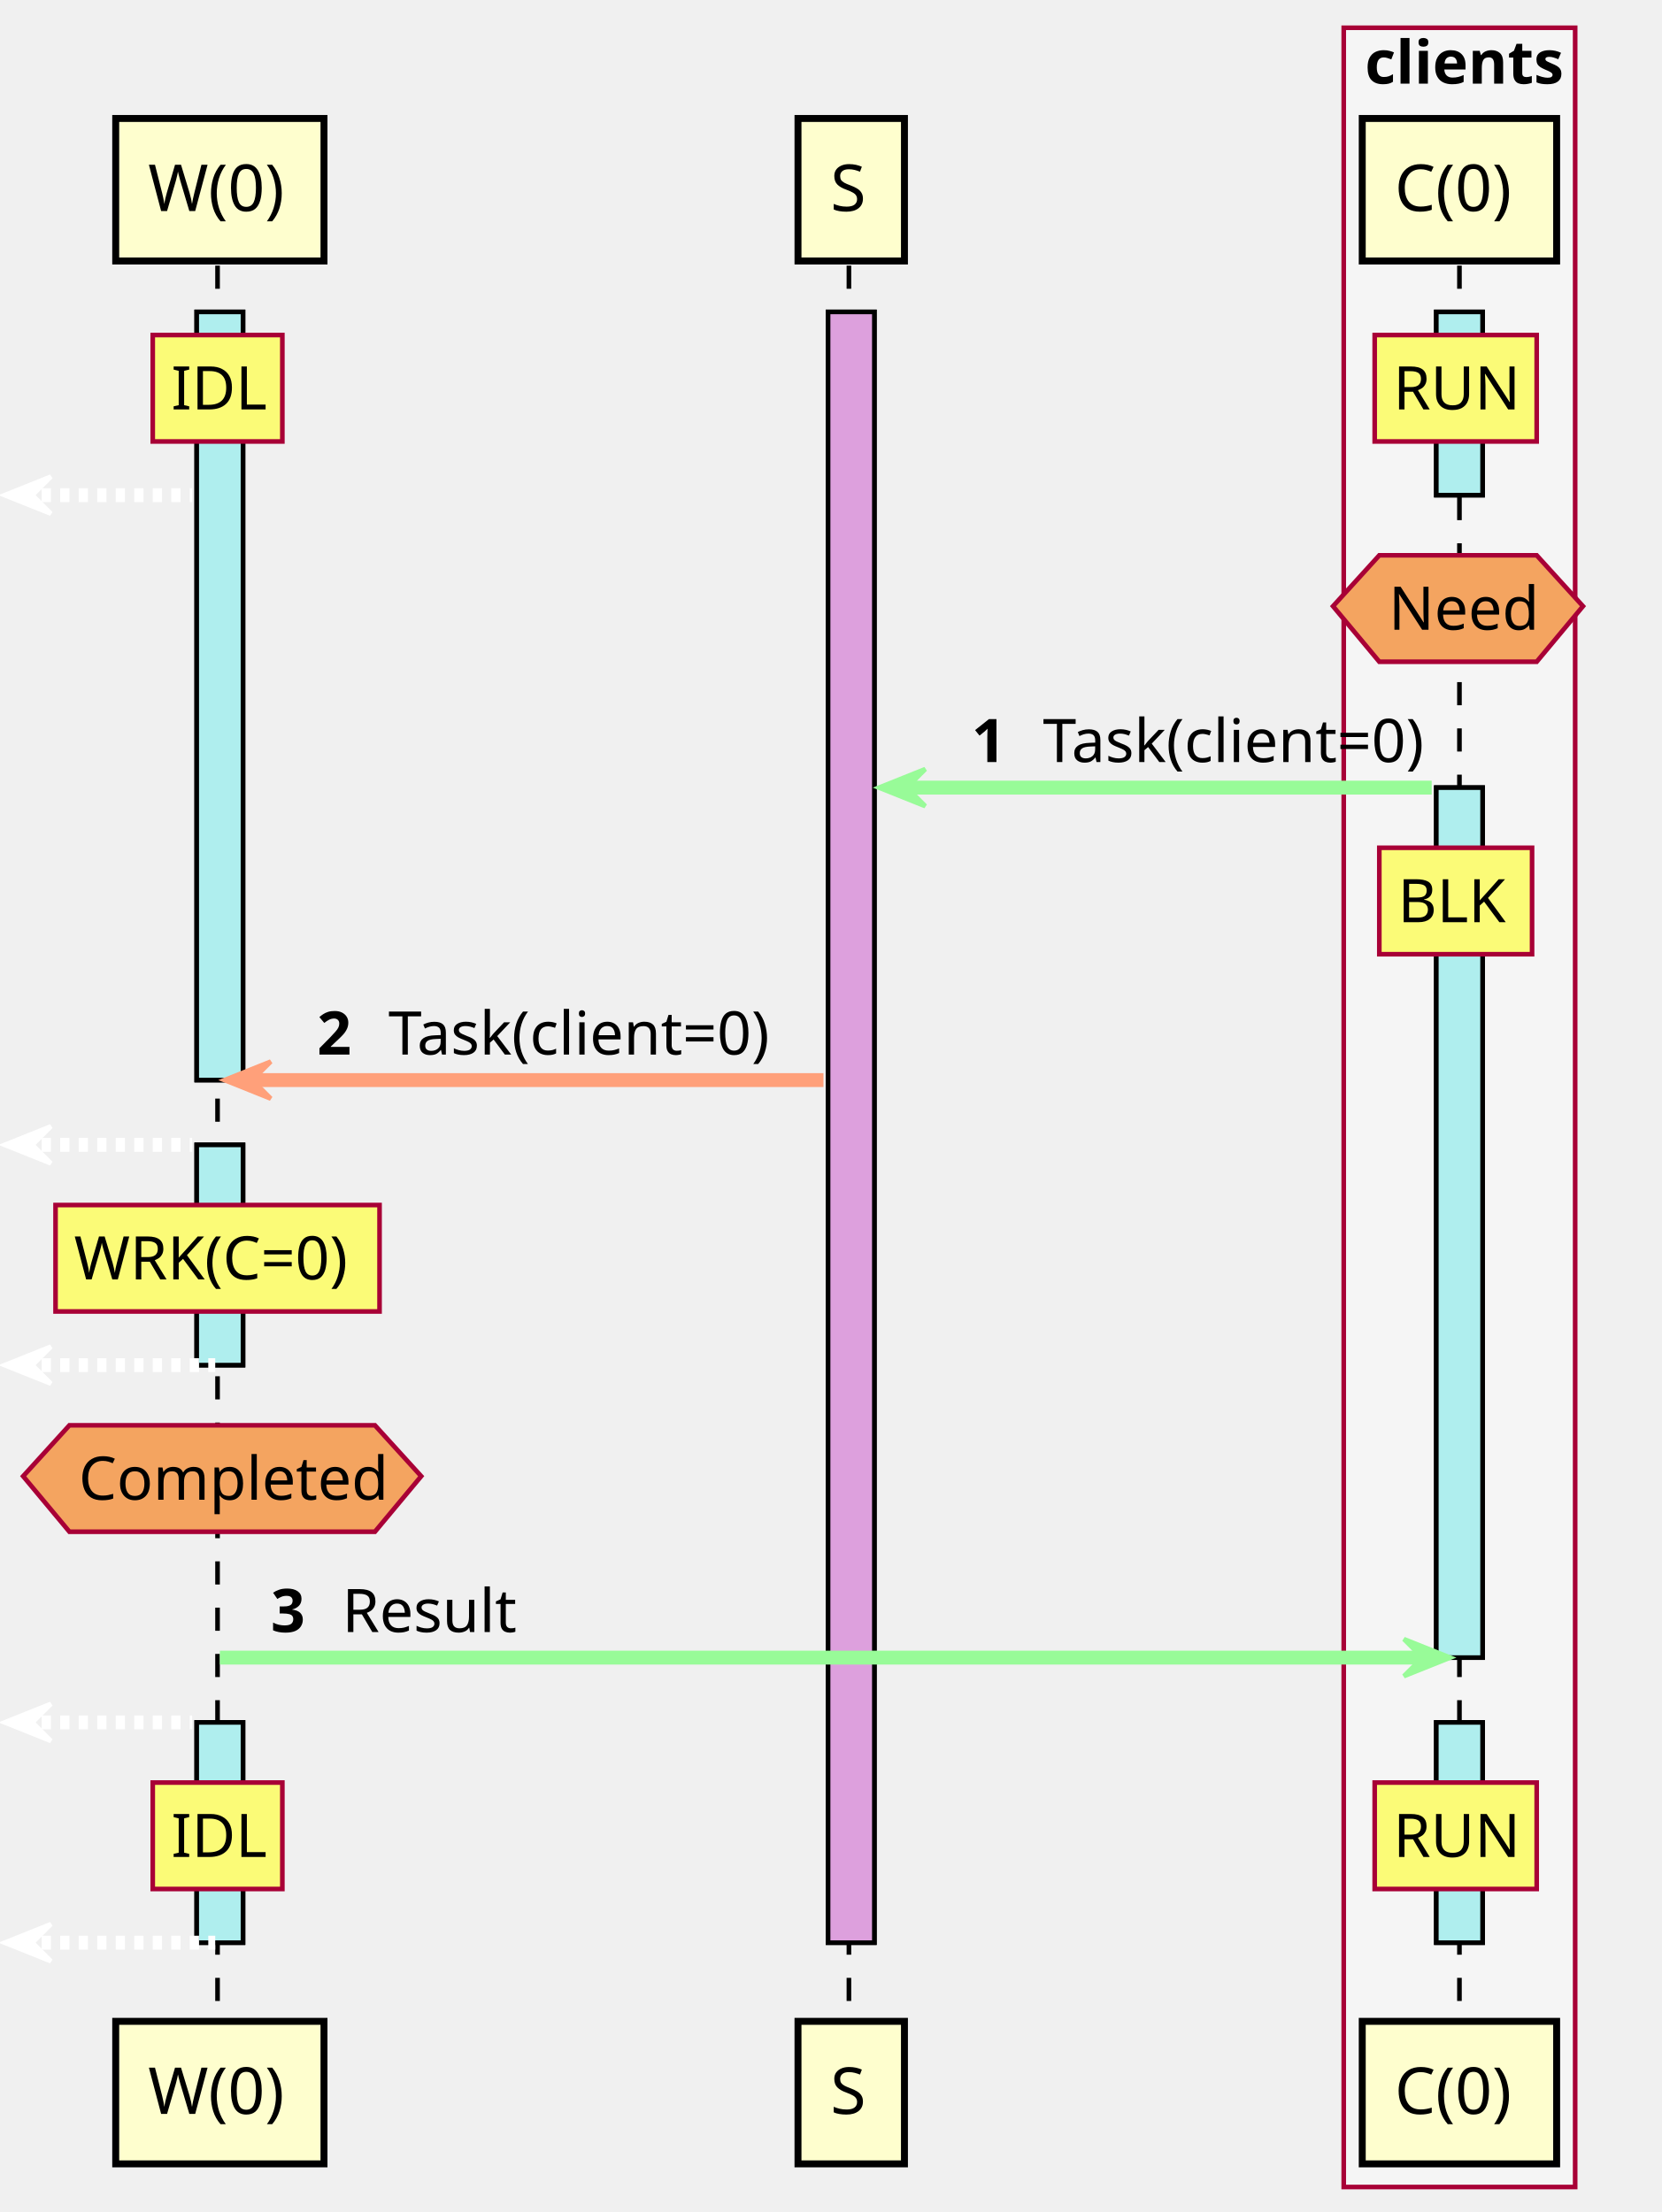
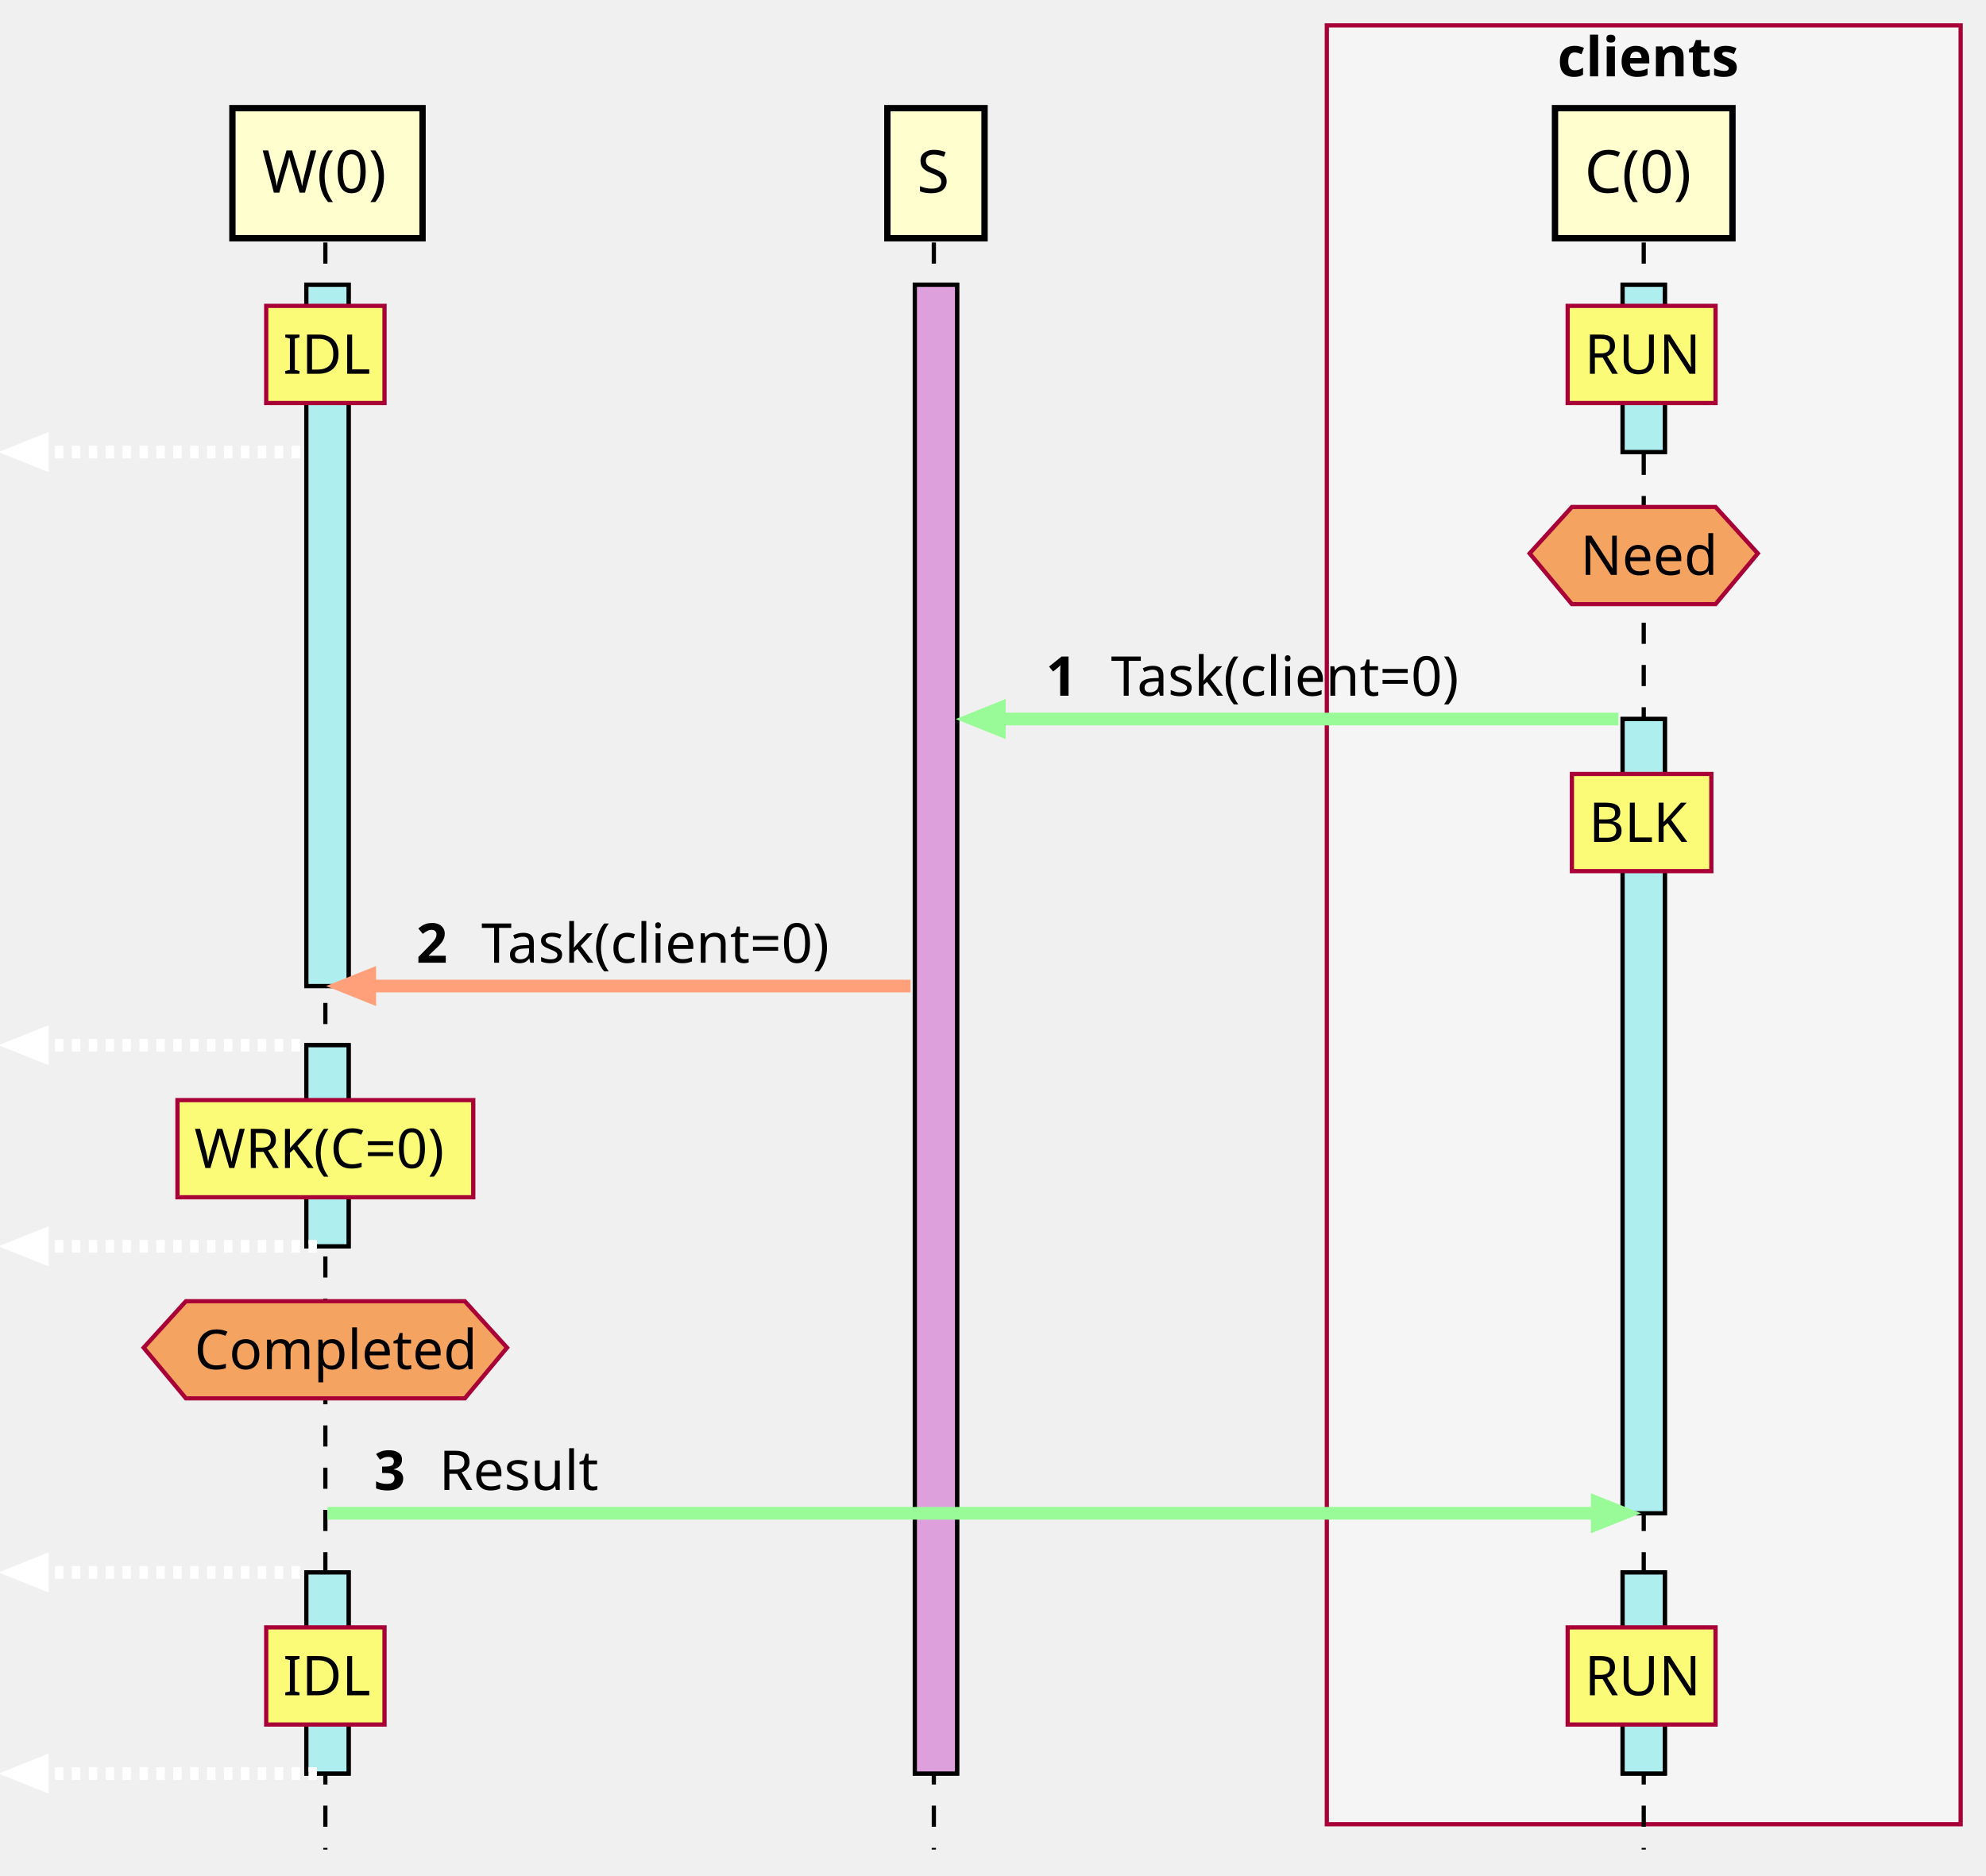
- <svg xmlns="http://www.w3.org/2000/svg" contentScriptType="application/ecmascript" contentStyleType="text/css" height="478px" preserveAspectRatio="none" style="width:359px;height:478px;" version="1.1" viewBox="0 0 359 478" width="359px" zoomAndPan="magnify">
+ <svg xmlns="http://www.w3.org/2000/svg" contentScriptType="application/ecmascript" contentStyleType="text/css" height="444px" preserveAspectRatio="none" style="width:470px;height:444px;" version="1.1" viewBox="0 0 470 444" width="470px" zoomAndPan="magnify">
  <defs />
  <g>
-     <rect fill="#F5F5F5" height="466.6" style="stroke:#A80036;stroke-width:1.0;" width="50" x="290.312" y="6" />
-     <text fill="#000000" font-family="sans-serif" font-size="13" font-weight="bold" lengthAdjust="spacing" textLength="40.844" x="294.891" y="18.077">clients</text>
-     <rect fill="#AFEEEE" height="166" style="stroke:#000000;stroke-width:1.0;" width="10" x="42.5" y="67.4" />
-     <rect fill="#AFEEEE" height="47.6" style="stroke:#000000;stroke-width:1.0;" width="10" x="42.5" y="247.4" />
-     <rect fill="#AFEEEE" height="47.6" style="stroke:#000000;stroke-width:1.0;" width="10" x="42.5" y="372.2" />
-     <rect fill="#DDA0DD" height="352.4" style="stroke:#000000;stroke-width:1.0;" width="10" x="178.906" y="67.4" />
-     <rect fill="#AFEEEE" height="39.6" style="stroke:#000000;stroke-width:1.0;" width="10" x="310.312" y="67.4" />
-     <rect fill="#AFEEEE" height="188" style="stroke:#000000;stroke-width:1.0;" width="10" x="310.312" y="170.2" />
-     <rect fill="#AFEEEE" height="47.6" style="stroke:#000000;stroke-width:1.0;" width="10" x="310.312" y="372.2" />
-     <line style="stroke:#000000;stroke-width:1.0;stroke-dasharray:5.0,5.0;" x1="47" x2="47" y1="57.4" y2="437.8" />
-     <line style="stroke:#000000;stroke-width:1.0;stroke-dasharray:5.0,5.0;" x1="183.406" x2="183.406" y1="57.4" y2="437.8" />
-     <line style="stroke:#000000;stroke-width:1.0;stroke-dasharray:5.0,5.0;" x1="315.312" x2="315.312" y1="57.4" y2="437.8" />
-     <rect fill="#FEFECE" height="30.8" style="stroke:#000000;stroke-width:1.5;" width="45" x="25" y="25.6" />
-     <text fill="#000000" font-family="sans-serif" font-size="14" lengthAdjust="spacing" textLength="31" x="32" y="45.606">W(0)</text>
-     <rect fill="#FEFECE" height="30.8" style="stroke:#000000;stroke-width:1.5;" width="45" x="25" y="436.8" />
-     <text fill="#000000" font-family="sans-serif" font-size="14" lengthAdjust="spacing" textLength="31" x="32" y="456.806">W(0)</text>
-     <rect fill="#FEFECE" height="30.8" style="stroke:#000000;stroke-width:1.5;" width="23" x="172.406" y="25.6" />
-     <text fill="#000000" font-family="sans-serif" font-size="14" lengthAdjust="spacing" textLength="9" x="179.406" y="45.606">S</text>
-     <rect fill="#FEFECE" height="30.8" style="stroke:#000000;stroke-width:1.5;" width="23" x="172.406" y="436.8" />
-     <text fill="#000000" font-family="sans-serif" font-size="14" lengthAdjust="spacing" textLength="9" x="179.406" y="456.806">S</text>
-     <rect fill="#FEFECE" height="30.8" style="stroke:#000000;stroke-width:1.5;" width="42" x="294.312" y="25.6" />
-     <text fill="#000000" font-family="sans-serif" font-size="14" lengthAdjust="spacing" textLength="28" x="301.312" y="45.606">C(0)</text>
-     <rect fill="#FEFECE" height="30.8" style="stroke:#000000;stroke-width:1.5;" width="42" x="294.312" y="436.8" />
-     <text fill="#000000" font-family="sans-serif" font-size="14" lengthAdjust="spacing" textLength="28" x="301.312" y="456.806">C(0)</text>
-     <rect fill="#AFEEEE" height="166" style="stroke:#000000;stroke-width:1.0;" width="10" x="42.5" y="67.4" />
-     <rect fill="#AFEEEE" height="47.6" style="stroke:#000000;stroke-width:1.0;" width="10" x="42.5" y="247.4" />
-     <rect fill="#AFEEEE" height="47.6" style="stroke:#000000;stroke-width:1.0;" width="10" x="42.5" y="372.2" />
-     <rect fill="#DDA0DD" height="352.4" style="stroke:#000000;stroke-width:1.0;" width="10" x="178.906" y="67.4" />
-     <rect fill="#AFEEEE" height="39.6" style="stroke:#000000;stroke-width:1.0;" width="10" x="310.312" y="67.4" />
-     <rect fill="#AFEEEE" height="188" style="stroke:#000000;stroke-width:1.0;" width="10" x="310.312" y="170.2" />
-     <rect fill="#AFEEEE" height="47.6" style="stroke:#000000;stroke-width:1.0;" width="10" x="310.312" y="372.2" />
-     <rect fill="#FBFB77" height="23" style="stroke:#A80036;stroke-width:1.0;" width="28" x="33" y="72.4" />
-     <text fill="#000000" font-family="sans-serif" font-size="13" lengthAdjust="spacing" textLength="20" x="37" y="88.477">IDL</text>
-     <rect fill="#FBFB77" height="23" style="stroke:#A80036;stroke-width:1.0;" width="35" x="297" y="72.4" />
-     <text fill="#000000" font-family="sans-serif" font-size="13" lengthAdjust="spacing" textLength="27" x="301" y="88.477">RUN</text>
-     <polygon fill="#FFFFFF" points="11,103,1,107,11,111,7,107" style="stroke:#FFFFFF;stroke-width:1.0;" />
-     <line style="stroke:#FFFFFF;stroke-width:3.0;stroke-dasharray:2.0,2.0;" x1="5" x2="41.5" y1="107" y2="107" />
-     <polygon fill="#F4A460" points="298,120,332,120,342,131,332,143,298,143,288,131,298,120" style="stroke:#A80036;stroke-width:1.0;" />
-     <text fill="#000000" font-family="sans-serif" font-size="13" lengthAdjust="spacing" textLength="30" x="300" y="136.077">Need</text>
-     <polygon fill="#98FB98" points="199.906,166.2,189.906,170.2,199.906,174.2,195.906,170.2" style="stroke:#98FB98;stroke-width:1.0;" />
-     <line style="stroke:#98FB98;stroke-width:3.0;" x1="193.906" x2="309.312" y1="170.2" y2="170.2" />
-     <text fill="#000000" font-family="sans-serif" font-size="13" lengthAdjust="spacing" textLength="0" x="209.906" y="164.677" />
-     <text fill="#000000" font-family="sans-serif" font-size="13" font-weight="bold" lengthAdjust="spacing" textLength="7.406" x="209.906" y="164.677">1</text>
-     <text fill="#000000" font-family="sans-serif" font-size="13" lengthAdjust="spacing" textLength="0" x="221.312" y="164.677" />
-     <text fill="#000000" font-family="sans-serif" font-size="13" lengthAdjust="spacing" textLength="83" x="225.312" y="164.677">Task(client=0)</text>
-     <rect fill="#FBFB77" height="23" style="stroke:#A80036;stroke-width:1.0;" width="33" x="298" y="183.2" />
-     <text fill="#000000" font-family="sans-serif" font-size="13" lengthAdjust="spacing" textLength="25" x="302" y="199.277">BLK</text>
-     <polygon fill="#FFA07A" points="58.5,229.4,48.5,233.4,58.5,237.4,54.5,233.4" style="stroke:#FFA07A;stroke-width:1.0;" />
-     <line style="stroke:#FFA07A;stroke-width:3.0;" x1="52.5" x2="177.906" y1="233.4" y2="233.4" />
-     <text fill="#000000" font-family="sans-serif" font-size="13" lengthAdjust="spacing" textLength="0" x="68.5" y="227.877" />
-     <text fill="#000000" font-family="sans-serif" font-size="13" font-weight="bold" lengthAdjust="spacing" textLength="7.406" x="68.5" y="227.877">2</text>
-     <text fill="#000000" font-family="sans-serif" font-size="13" lengthAdjust="spacing" textLength="0" x="79.906" y="227.877" />
-     <text fill="#000000" font-family="sans-serif" font-size="13" lengthAdjust="spacing" textLength="83" x="83.906" y="227.877">Task(client=0)</text>
-     <polygon fill="#FFFFFF" points="11,243.4,1,247.4,11,251.4,7,247.4" style="stroke:#FFFFFF;stroke-width:1.0;" />
-     <line style="stroke:#FFFFFF;stroke-width:3.0;stroke-dasharray:2.0,2.0;" x1="5" x2="41.5" y1="247.4" y2="247.4" />
-     <rect fill="#FBFB77" height="23" style="stroke:#A80036;stroke-width:1.0;" width="70" x="12" y="260.4" />
-     <text fill="#000000" font-family="sans-serif" font-size="13" lengthAdjust="spacing" textLength="62" x="16" y="276.477">WRK(C=0)</text>
-     <polygon fill="#FFFFFF" points="11,291,1,295,11,299,7,295" style="stroke:#FFFFFF;stroke-width:1.0;" />
-     <line style="stroke:#FFFFFF;stroke-width:3.0;stroke-dasharray:2.0,2.0;" x1="5" x2="46.5" y1="295" y2="295" />
-     <polygon fill="#F4A460" points="15,308,81,308,91,319,81,331,15,331,5,319,15,308" style="stroke:#A80036;stroke-width:1.0;" />
-     <text fill="#000000" font-family="sans-serif" font-size="13" lengthAdjust="spacing" textLength="62" x="17" y="324.077">Completed</text>
-     <polygon fill="#98FB98" points="303.312,354.2,313.312,358.2,303.312,362.2,307.312,358.2" style="stroke:#98FB98;stroke-width:1.0;" />
-     <line style="stroke:#98FB98;stroke-width:3.0;" x1="47.5" x2="309.312" y1="358.2" y2="358.2" />
-     <text fill="#000000" font-family="sans-serif" font-size="13" lengthAdjust="spacing" textLength="0" x="58.5" y="352.677" />
-     <text fill="#000000" font-family="sans-serif" font-size="13" font-weight="bold" lengthAdjust="spacing" textLength="7.406" x="58.5" y="352.677">3</text>
-     <text fill="#000000" font-family="sans-serif" font-size="13" lengthAdjust="spacing" textLength="0" x="69.906" y="352.677" />
-     <text fill="#000000" font-family="sans-serif" font-size="13" lengthAdjust="spacing" textLength="37" x="73.906" y="352.677">Result</text>
-     <polygon fill="#FFFFFF" points="11,368.2,1,372.2,11,376.2,7,372.2" style="stroke:#FFFFFF;stroke-width:1.0;" />
-     <line style="stroke:#FFFFFF;stroke-width:3.0;stroke-dasharray:2.0,2.0;" x1="5" x2="41.5" y1="372.2" y2="372.2" />
-     <rect fill="#FBFB77" height="23" style="stroke:#A80036;stroke-width:1.0;" width="35" x="297" y="385.2" />
-     <text fill="#000000" font-family="sans-serif" font-size="13" lengthAdjust="spacing" textLength="27" x="301" y="401.277">RUN</text>
-     <rect fill="#FBFB77" height="23" style="stroke:#A80036;stroke-width:1.0;" width="28" x="33" y="385.2" />
-     <text fill="#000000" font-family="sans-serif" font-size="13" lengthAdjust="spacing" textLength="20" x="37" y="401.277">IDL</text>
-     <polygon fill="#FFFFFF" points="11,415.8,1,419.8,11,423.8,7,419.8" style="stroke:#FFFFFF;stroke-width:1.0;" />
-     <line style="stroke:#FFFFFF;stroke-width:3.0;stroke-dasharray:2.0,2.0;" x1="5" x2="46.5" y1="419.8" y2="419.8" />
+     <rect fill="#F5F5F5" height="425.8" style="stroke:#A80036;stroke-width:1.0;" width="150" x="314" y="6" />
+     <text fill="#000000" font-family="sans-serif" font-size="13" font-weight="bold" lengthAdjust="spacing" textLength="40.844" x="368.578" y="18.077">clients</text>
+     <rect fill="#AFEEEE" height="166" style="stroke:#000000;stroke-width:1.0;" width="10" x="72.5" y="67.4" />
+     <rect fill="#AFEEEE" height="47.6" style="stroke:#000000;stroke-width:1.0;" width="10" x="72.5" y="247.4" />
+     <rect fill="#AFEEEE" height="47.6" style="stroke:#000000;stroke-width:1.0;" width="10" x="72.5" y="372.2" />
+     <rect fill="#DDA0DD" height="352.4" style="stroke:#000000;stroke-width:1.0;" width="10" x="216.5" y="67.4" />
+     <rect fill="#AFEEEE" height="39.6" style="stroke:#000000;stroke-width:1.0;" width="10" x="384" y="67.4" />
+     <rect fill="#AFEEEE" height="188" style="stroke:#000000;stroke-width:1.0;" width="10" x="384" y="170.2" />
+     <rect fill="#AFEEEE" height="47.6" style="stroke:#000000;stroke-width:1.0;" width="10" x="384" y="372.2" />
+     <line style="stroke:#000000;stroke-width:1.0;stroke-dasharray:5.0,5.0;" x1="77" x2="77" y1="57.4" y2="437.8" />
+     <line style="stroke:#000000;stroke-width:1.0;stroke-dasharray:5.0,5.0;" x1="221" x2="221" y1="57.4" y2="437.8" />
+     <line style="stroke:#000000;stroke-width:1.0;stroke-dasharray:5.0,5.0;" x1="389" x2="389" y1="57.4" y2="437.8" />
+     <rect fill="#FEFECE" height="30.8" style="stroke:#000000;stroke-width:1.5;" width="45" x="55" y="25.6" />
+     <text fill="#000000" font-family="sans-serif" font-size="14" lengthAdjust="spacing" textLength="31" x="62" y="45.606">W(0)</text>
+     <rect fill="#FEFECE" height="30.8" style="stroke:#000000;stroke-width:1.5;" width="23" x="210" y="25.6" />
+     <text fill="#000000" font-family="sans-serif" font-size="14" lengthAdjust="spacing" textLength="9" x="217" y="45.606">S</text>
+     <rect fill="#FEFECE" height="30.8" style="stroke:#000000;stroke-width:1.5;" width="42" x="368" y="25.6" />
+     <text fill="#000000" font-family="sans-serif" font-size="14" lengthAdjust="spacing" textLength="28" x="375" y="45.606">C(0)</text>
+     <rect fill="#AFEEEE" height="166" style="stroke:#000000;stroke-width:1.0;" width="10" x="72.5" y="67.4" />
+     <rect fill="#AFEEEE" height="47.6" style="stroke:#000000;stroke-width:1.0;" width="10" x="72.5" y="247.4" />
+     <rect fill="#AFEEEE" height="47.6" style="stroke:#000000;stroke-width:1.0;" width="10" x="72.5" y="372.2" />
+     <rect fill="#DDA0DD" height="352.4" style="stroke:#000000;stroke-width:1.0;" width="10" x="216.5" y="67.4" />
+     <rect fill="#AFEEEE" height="39.6" style="stroke:#000000;stroke-width:1.0;" width="10" x="384" y="67.4" />
+     <rect fill="#AFEEEE" height="188" style="stroke:#000000;stroke-width:1.0;" width="10" x="384" y="170.2" />
+     <rect fill="#AFEEEE" height="47.6" style="stroke:#000000;stroke-width:1.0;" width="10" x="384" y="372.2" />
+     <rect fill="#FBFB77" height="23" style="stroke:#A80036;stroke-width:1.0;" width="28" x="63" y="72.4" />
+     <text fill="#000000" font-family="sans-serif" font-size="13" lengthAdjust="spacing" textLength="20" x="67" y="88.477">IDL</text>
+     <rect fill="#FBFB77" height="23" style="stroke:#A80036;stroke-width:1.0;" width="35" x="371" y="72.4" />
+     <text fill="#000000" font-family="sans-serif" font-size="13" lengthAdjust="spacing" textLength="27" x="375" y="88.477">RUN</text>
+     <polygon fill="#FFFFFF" points="11,103,1,107,11,111" style="stroke:#FFFFFF;stroke-width:1.0;" />
+     <line style="stroke:#FFFFFF;stroke-width:3.0;stroke-dasharray:2.0,2.0;" x1="5" x2="71.5" y1="107" y2="107" />
+     <polygon fill="#F4A460" points="372,120,406,120,416,131,406,143,372,143,362,131,372,120" style="stroke:#A80036;stroke-width:1.0;" />
+     <text fill="#000000" font-family="sans-serif" font-size="13" lengthAdjust="spacing" textLength="30" x="374" y="136.077">Need</text>
+     <polygon fill="#98FB98" points="237.5,166.2,227.5,170.2,237.5,174.2" style="stroke:#98FB98;stroke-width:1.0;" />
+     <line style="stroke:#98FB98;stroke-width:3.0;" x1="231.5" x2="383" y1="170.2" y2="170.2" />
+     <text fill="#000000" font-family="sans-serif" font-size="13" lengthAdjust="spacing" textLength="0" x="247.5" y="164.677" />
+     <text fill="#000000" font-family="sans-serif" font-size="13" font-weight="bold" lengthAdjust="spacing" textLength="7.406" x="247.5" y="164.677">1</text>
+     <text fill="#000000" font-family="sans-serif" font-size="13" lengthAdjust="spacing" textLength="0" x="258.906" y="164.677" />
+     <text fill="#000000" font-family="sans-serif" font-size="13" lengthAdjust="spacing" textLength="83" x="262.906" y="164.677">Task(client=0)</text>
+     <rect fill="#FBFB77" height="23" style="stroke:#A80036;stroke-width:1.0;" width="33" x="372" y="183.2" />
+     <text fill="#000000" font-family="sans-serif" font-size="13" lengthAdjust="spacing" textLength="25" x="376" y="199.277">BLK</text>
+     <polygon fill="#FFA07A" points="88.5,229.4,78.5,233.4,88.5,237.4" style="stroke:#FFA07A;stroke-width:1.0;" />
+     <line style="stroke:#FFA07A;stroke-width:3.0;" x1="82.5" x2="215.5" y1="233.4" y2="233.4" />
+     <text fill="#000000" font-family="sans-serif" font-size="13" lengthAdjust="spacing" textLength="0" x="98.5" y="227.877" />
+     <text fill="#000000" font-family="sans-serif" font-size="13" font-weight="bold" lengthAdjust="spacing" textLength="7.406" x="98.5" y="227.877">2</text>
+     <text fill="#000000" font-family="sans-serif" font-size="13" lengthAdjust="spacing" textLength="0" x="109.906" y="227.877" />
+     <text fill="#000000" font-family="sans-serif" font-size="13" lengthAdjust="spacing" textLength="83" x="113.906" y="227.877">Task(client=0)</text>
+     <polygon fill="#FFFFFF" points="11,243.4,1,247.4,11,251.4" style="stroke:#FFFFFF;stroke-width:1.0;" />
+     <line style="stroke:#FFFFFF;stroke-width:3.0;stroke-dasharray:2.0,2.0;" x1="5" x2="71.5" y1="247.4" y2="247.4" />
+     <rect fill="#FBFB77" height="23" style="stroke:#A80036;stroke-width:1.0;" width="70" x="42" y="260.4" />
+     <text fill="#000000" font-family="sans-serif" font-size="13" lengthAdjust="spacing" textLength="62" x="46" y="276.477">WRK(C=0)</text>
+     <polygon fill="#FFFFFF" points="11,291,1,295,11,299" style="stroke:#FFFFFF;stroke-width:1.0;" />
+     <line style="stroke:#FFFFFF;stroke-width:3.0;stroke-dasharray:2.0,2.0;" x1="5" x2="76.5" y1="295" y2="295" />
+     <polygon fill="#F4A460" points="44,308,110,308,120,319,110,331,44,331,34,319,44,308" style="stroke:#A80036;stroke-width:1.0;" />
+     <text fill="#000000" font-family="sans-serif" font-size="13" lengthAdjust="spacing" textLength="62" x="46" y="324.077">Completed</text>
+     <polygon fill="#98FB98" points="377,354.2,387,358.2,377,362.2" style="stroke:#98FB98;stroke-width:1.0;" />
+     <line style="stroke:#98FB98;stroke-width:3.0;" x1="77.5" x2="383" y1="358.2" y2="358.2" />
+     <text fill="#000000" font-family="sans-serif" font-size="13" lengthAdjust="spacing" textLength="0" x="88.5" y="352.677" />
+     <text fill="#000000" font-family="sans-serif" font-size="13" font-weight="bold" lengthAdjust="spacing" textLength="7.406" x="88.5" y="352.677">3</text>
+     <text fill="#000000" font-family="sans-serif" font-size="13" lengthAdjust="spacing" textLength="0" x="99.906" y="352.677" />
+     <text fill="#000000" font-family="sans-serif" font-size="13" lengthAdjust="spacing" textLength="37" x="103.906" y="352.677">Result</text>
+     <polygon fill="#FFFFFF" points="11,368.2,1,372.2,11,376.2" style="stroke:#FFFFFF;stroke-width:1.0;" />
+     <line style="stroke:#FFFFFF;stroke-width:3.0;stroke-dasharray:2.0,2.0;" x1="5" x2="71.5" y1="372.2" y2="372.2" />
+     <rect fill="#FBFB77" height="23" style="stroke:#A80036;stroke-width:1.0;" width="35" x="371" y="385.2" />
+     <text fill="#000000" font-family="sans-serif" font-size="13" lengthAdjust="spacing" textLength="27" x="375" y="401.277">RUN</text>
+     <rect fill="#FBFB77" height="23" style="stroke:#A80036;stroke-width:1.0;" width="28" x="63" y="385.2" />
+     <text fill="#000000" font-family="sans-serif" font-size="13" lengthAdjust="spacing" textLength="20" x="67" y="401.277">IDL</text>
+     <polygon fill="#FFFFFF" points="11,415.8,1,419.8,11,423.8" style="stroke:#FFFFFF;stroke-width:1.0;" />
+     <line style="stroke:#FFFFFF;stroke-width:3.0;stroke-dasharray:2.0,2.0;" x1="5" x2="76.5" y1="419.8" y2="419.8" />
  </g>
</svg>
